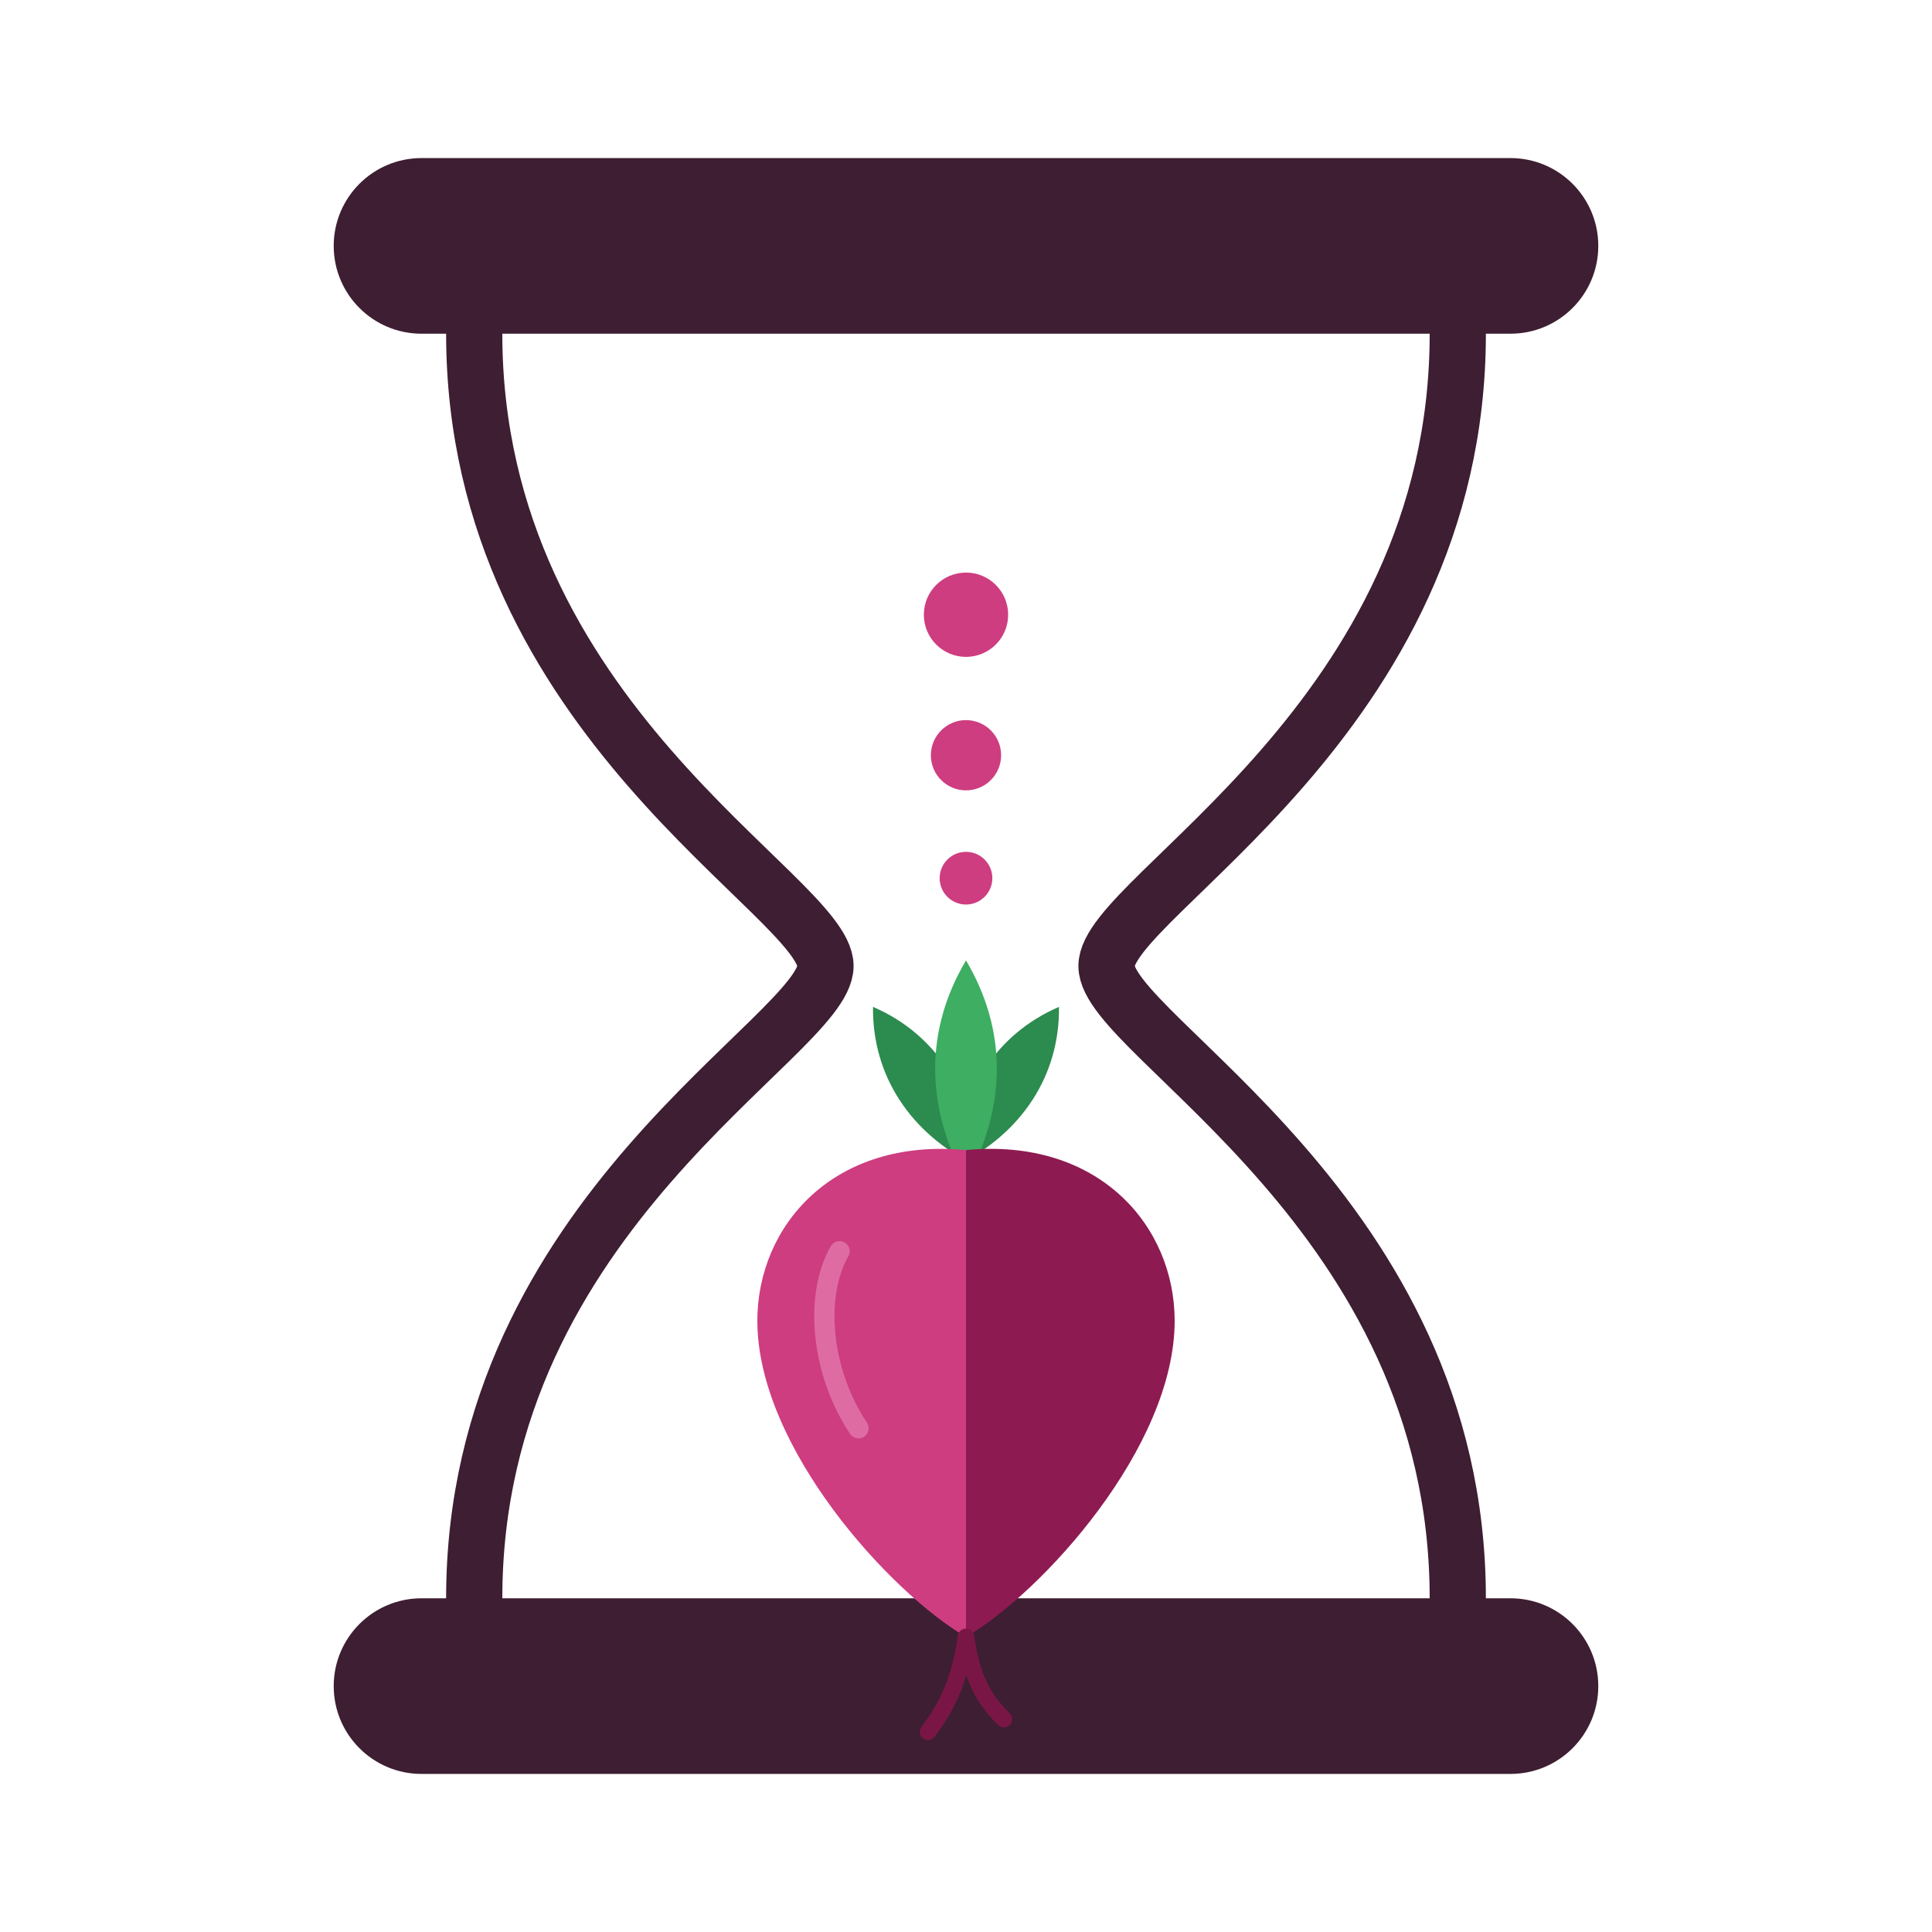
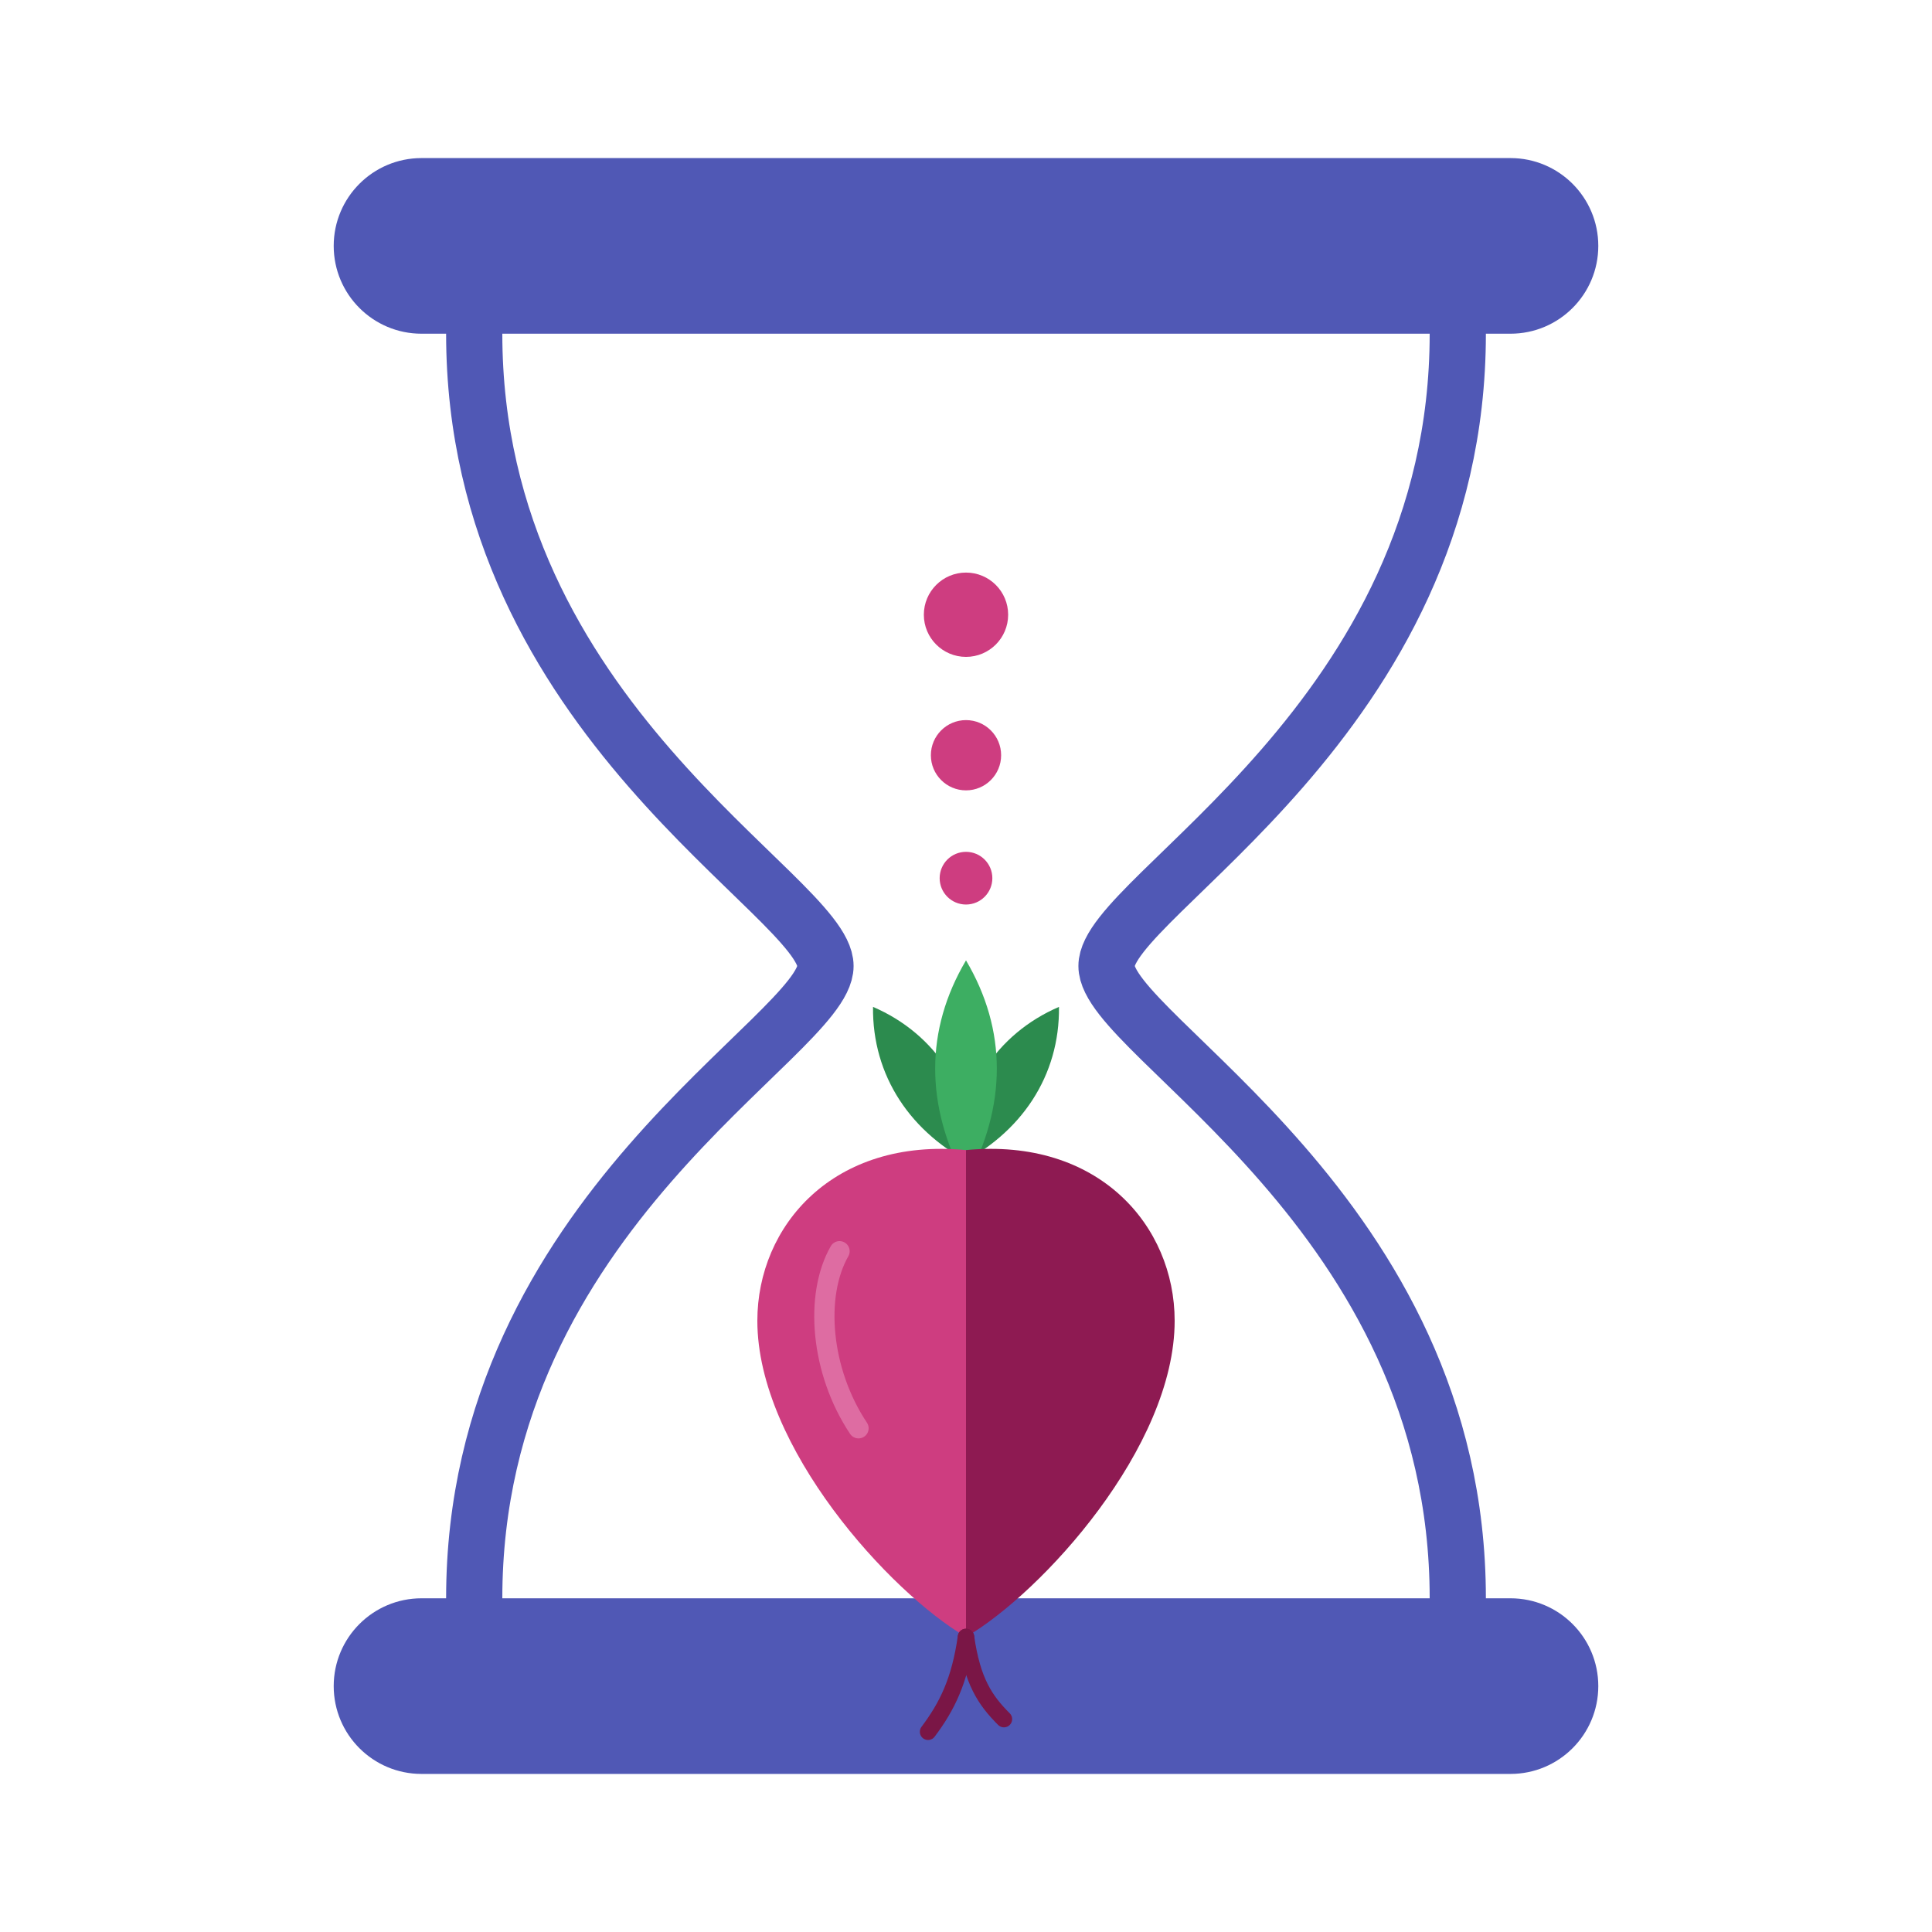
<svg xmlns="http://www.w3.org/2000/svg" viewBox="45 47 110 110" width="110" height="110" fill="none">
-   <rect x="64" y="56" width="72" height="10" rx="5" fill="#3E1E32" />
-   <rect x="64" y="138" width="72" height="10" rx="5" fill="#3E1E32" />
-   <path d="M72,66 C72,88 92,98 92,102 C92,106 72,116 72,138 M128,66 C128,88 108,98 108,102 C108,106 128,116 128,138" stroke="#3E1E32" stroke-width="3.2" fill="none" stroke-linecap="round" />
+   <rect x="64" y="56" width="72" height="10" rx="5" fill="#5058B5" />
+   <rect x="64" y="138" width="72" height="10" rx="5" fill="#5058B5" />
+   <path d="M72,66 C72,88 92,98 92,102 C92,106 72,116 72,138 M128,66 C128,88 108,98 108,102 C108,106 128,116 128,138" stroke="#5058B5" stroke-width="3.2" fill="none" stroke-linecap="round" />
  <circle cx="100" cy="82" r="2.4" fill="#CE3D80" />
  <circle cx="100" cy="90" r="2" fill="#CE3D80" />
  <circle cx="100" cy="97" r="1.5" fill="#CE3D80" />
  <g transform="translate(100,124) scale(0.36) translate(-50,-62)">
    <g transform="translate(50,30)">
      <g transform="rotate(-33)">
        <path d="M0,3 C-6,-7 -6,-18 0,-27 C6,-18 6,-7 0,3 Z" fill="#2C8B4E" />
      </g>
      <g transform="rotate(33)">
        <path d="M0,3 C-6,-7 -6,-18 0,-27 C6,-18 6,-7 0,3 Z" fill="#2C8B4E" />
      </g>
      <path d="M0,5 C-6.5,-7 -6.5,-19 0,-30 C6.5,-19 6.5,-7 0,5 Z" fill="#3DAE62" />
    </g>
    <path d="M50,30 C29,28 17,42 17,57 C17,77 38,100 50,107 Z" fill="#CE3D80" />
    <path d="M50,30 C71,28 83,42 83,57 C83,77 62,100 50,107 Z" fill="#8E1A52" />
    <path d="M30,46 C26,53 27,65 33,74" stroke="#EE9CC4" stroke-width="3.2" stroke-linecap="round" opacity="0.5" />
    <path d="M50,107 C49,114 47,118 44,122" stroke="#7A1646" stroke-width="2.6" stroke-linecap="round" />
    <path d="M50,107 C51,114 53,117 56,120" stroke="#7A1646" stroke-width="2.6" stroke-linecap="round" />
  </g>
</svg>
